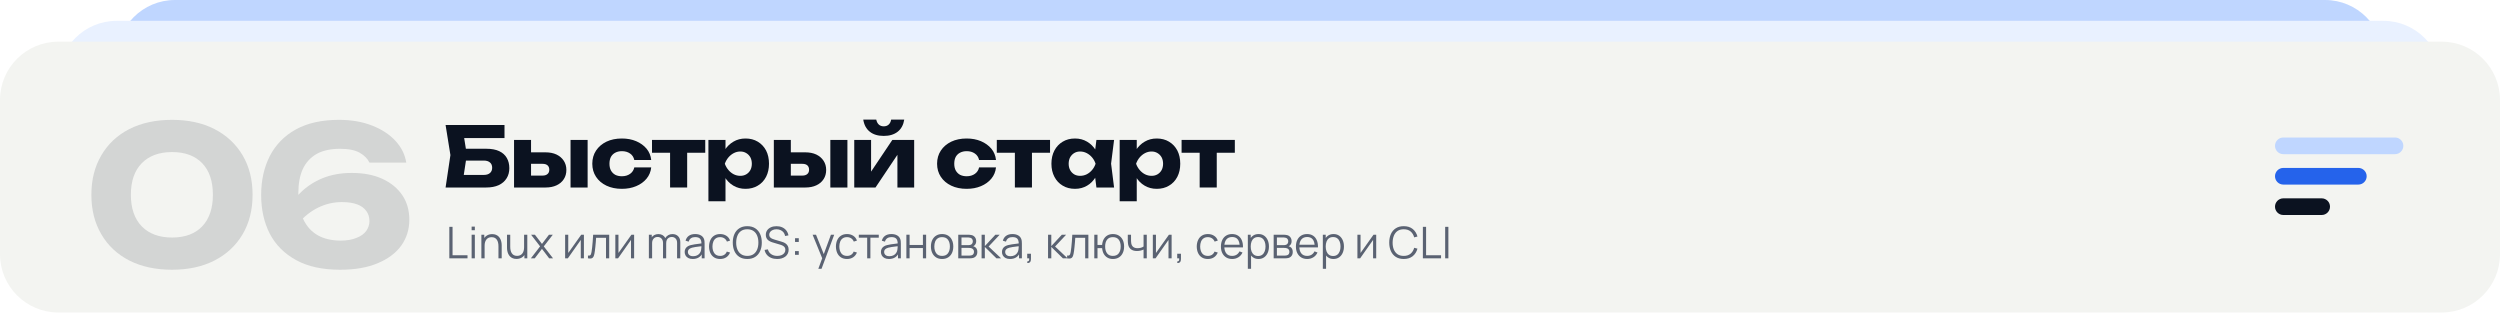
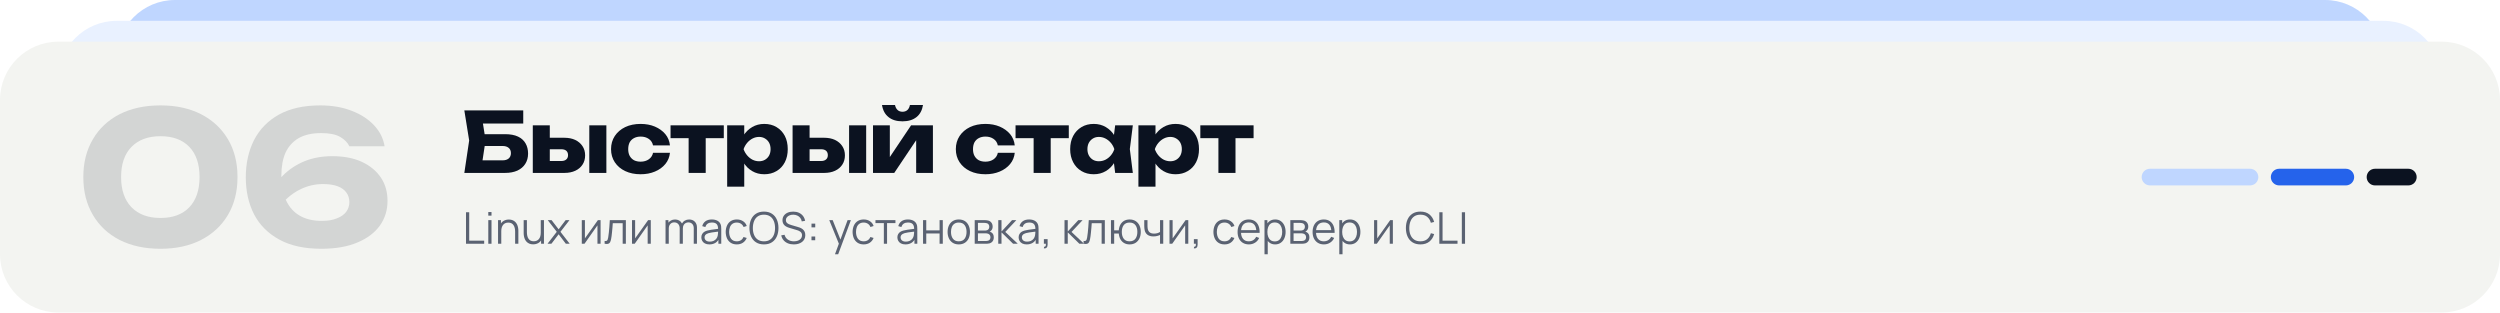
<svg xmlns="http://www.w3.org/2000/svg" width="1200" height="150" viewBox="0 0 1200 150" role="img" aria-labelledby="t d">
  <defs>
    <linearGradient id="cta" x1="0" y1="0" x2="1" y2="0.35">
      <stop offset="0" stop-color="#1D4ED8" />
      <stop offset=".45" stop-color="#2563EB" />
      <stop offset="1.4" stop-color="#38BDF8" />
    </linearGradient>
    <path id="U-zero" d="M463 -16Q335 -16 240 32Q145 81 94 169Q42 257 42 375Q42 493 94 581Q145 669 240 718Q335 766 463 766Q590 766 684 718Q779 669 831 581Q883 493 883 375Q883 257 831 169Q779 81 684 32Q590 -16 463 -16ZM463 152Q564 152 620 210Q676 269 676 375Q676 482 620 540Q564 598 463 598Q362 598 305 540Q248 482 248 375Q248 269 305 210Q362 152 463 152Z" />
    <path id="U-six" d="M449 766Q546 766 622 736Q697 707 744 656Q790 606 800 543H608Q594 573 558 594Q522 615 454 615Q381 615 332 588Q284 560 260 509Q237 458 237 383Q237 302 263 247Q289 192 338 164Q387 136 458 136Q507 136 540 150Q574 163 591 186Q608 210 608 238Q608 268 592 290Q576 313 544 325Q512 337 464 337Q400 337 342 309Q284 281 236 226L166 274Q197 336 246 384Q295 433 362 461Q430 489 515 489Q609 489 676 458Q743 427 780 372Q816 318 816 245Q816 169 774 110Q731 51 651 18Q571 -16 455 -16Q317 -16 226 34Q134 84 88 172Q43 260 43 374Q43 488 88 577Q134 666 224 716Q315 766 449 766Z" />
    <path id="U-uni0411" d="M204 465H535Q630 465 691 436Q752 407 782 354Q812 302 812 232Q812 162 779 110Q746 57 684 28Q622 0 535 0H47L105 389L47 750H754V593H176L255 688L302 393L251 56L172 151H508Q553 151 580 174Q606 197 606 237Q606 278 580 300Q553 323 508 323H204Z" />
    <path id="U-uni044B" d="M734 571H939V0H734ZM56 0V571H260V50L197 143H399Q437 143 458 162Q479 180 479 213Q479 247 458 266Q437 284 399 284H196V422H433Q509 422 565 396Q621 369 652 322Q684 274 684 211Q684 147 653 100Q622 52 566 26Q510 0 436 0Z" />
    <path id="U-uni0441" d="M737 241Q729 164 681 106Q633 48 556 16Q480 -16 385 -16Q280 -16 200 22Q120 60 75 128Q30 196 30 285Q30 375 75 443Q120 511 200 550Q280 588 385 588Q480 588 556 556Q633 523 681 466Q729 408 737 330H534Q523 381 483 408Q443 436 385 436Q340 436 306 418Q273 401 254 368Q236 334 236 285Q236 237 254 204Q273 170 306 152Q340 135 385 135Q443 135 484 164Q524 193 534 241Z" />
    <path id="U-uni0442" d="M231 501H436V0H231ZM14 571H653V417H14Z" />
    <path id="U-uni0440" d="M56 571H261V407L252 383V223L261 176V-165H56ZM196 285Q209 378 250 446Q292 513 356 550Q420 588 501 588Q585 588 648 550Q712 512 748 444Q783 376 783 285Q783 196 748 128Q712 59 648 22Q585 -16 501 -16Q420 -16 356 22Q292 59 251 127Q210 195 196 285ZM577 285Q577 328 560 361Q542 394 510 413Q479 432 439 432Q398 432 361 413Q324 394 296 361Q268 328 253 285Q268 243 296 210Q324 177 361 158Q398 140 439 140Q479 140 510 158Q542 177 560 210Q577 243 577 285Z" />
    <path id="U-uni0439" d="M56 0V571H258V111L214 125L513 571H775V0H574V473L618 458L311 0ZM410 619Q305 619 242 670Q179 720 164 815H320Q328 776 351 755Q374 734 410 734Q446 734 469 755Q492 776 499 815H656Q641 720 578 670Q514 619 410 619Z" />
    <path id="U-uni0430" d="M572 0 546 206 573 285 546 364 572 571H784L748 286L784 0ZM620 285Q606 195 564 127Q523 59 460 22Q396 -16 315 -16Q231 -16 168 22Q104 59 68 128Q32 196 32 285Q32 376 68 444Q104 512 168 550Q231 588 315 588Q396 588 460 550Q523 513 565 446Q607 378 620 285ZM239 285Q239 243 256 210Q274 177 305 158Q336 140 376 140Q418 140 455 158Q492 177 520 210Q548 243 562 285Q548 328 520 361Q492 394 455 413Q418 432 376 432Q336 432 305 413Q274 394 256 361Q239 328 239 285Z" />
    <path id="MR-L" d="M160 0V1440H307V141H991V0Z" />
    <path id="MR-i" d="M160 1285V1450H307V1285ZM160 0V1080H307V0Z" />
    <path id="MR-n" d="M920 0V551Q920 641 903 716Q886 792 848 848Q811 905 752 936Q692 967 607 967Q529 967 470 940Q410 913 370 862Q329 812 308 740Q287 668 287 576L183 599Q183 765 241 878Q299 991 401 1049Q503 1107 635 1107Q732 1107 804 1077Q877 1047 928 996Q978 945 1009 880Q1040 814 1054 740Q1068 667 1068 594V0ZM139 0V1080H272V814H287V0Z" />
    <path id="MR-u" d="M553 -27Q456 -27 384 3Q311 33 260 84Q210 135 179 200Q148 266 134 340Q120 413 120 486V1080H268V529Q268 440 285 364Q302 288 340 232Q377 175 436 144Q496 113 581 113Q659 113 718 140Q778 167 818 218Q859 268 880 340Q901 413 901 504L1005 481Q1005 315 947 202Q889 89 787 31Q685 -27 553 -27ZM916 0V266H901V1080H1048V0Z" />
    <path id="MR-x" d="M20 0 442 546 29 1080H205L528 659L848 1080H1024L611 546L1034 0H857L528 433L197 0Z" />
    <path id="MR-uni0438" d="M998 1080V0H855V841L263 0H139V1080H282V246L875 1080Z" />
    <path id="MR-uni043B" d="M40 0V129Q100 118 132 134Q163 151 178 190Q193 230 203 289Q219 387 232 505Q245 623 256 766Q266 908 277 1080H1011V0H865V939H413Q406 833 397 728Q388 623 378 526Q369 430 358 349Q347 268 335 209Q317 120 288 67Q258 14 200 -3Q142 -20 40 0Z" />
    <path id="MR-m" d="M1428 0 1429 709Q1429 834 1360 906Q1290 977 1183 977Q1122 977 1064 949Q1006 921 968 859Q931 797 931 697L844 722Q841 838 890 925Q938 1012 1024 1060Q1109 1109 1217 1109Q1380 1109 1478 1008Q1576 908 1576 737L1575 0ZM139 0V1080H271V814H287V0ZM785 0 786 699Q786 828 718 902Q649 977 537 977Q425 977 356 900Q287 824 287 697L199 745Q199 849 248 932Q297 1014 382 1062Q467 1109 575 1109Q678 1109 758 1065Q839 1021 885 937Q931 853 931 733L930 0Z" />
    <path id="MR-a" d="M449 -30Q327 -30 244 14Q162 58 121 131Q80 204 80 290Q80 378 116 440Q151 503 212 543Q274 583 355 604Q437 624 536 640Q636 655 732 666Q827 678 899 689L847 657Q850 817 785 894Q720 971 559 971Q448 971 372 921Q295 871 264 763L121 805Q158 950 270 1030Q382 1110 561 1110Q709 1110 812 1054Q916 999 959 894Q979 847 985 789Q991 731 991 671V0H860V271L898 255Q843 116 727 43Q611 -30 449 -30ZM466 97Q569 97 646 134Q723 171 770 236Q817 300 831 381Q843 433 844 496Q845 558 845 589L901 560Q826 550 738 540Q651 530 566 517Q482 504 414 486Q368 473 325 450Q282 426 254 387Q227 348 227 290Q227 243 250 199Q274 155 326 126Q379 97 466 97Z" />
    <path id="MR-c" d="M588 -30Q425 -30 312 43Q199 116 140 244Q82 373 80 540Q82 710 142 838Q202 967 315 1038Q428 1110 589 1110Q753 1110 874 1030Q996 950 1041 811L897 765Q859 862 776 916Q694 969 588 969Q469 969 391 914Q313 860 275 763Q237 666 236 540Q238 346 326 228Q414 111 588 111Q698 111 776 162Q853 212 893 309L1041 265Q981 121 865 46Q749 -30 588 -30Z" />
    <path id="MR-O" d="M723 -30Q508 -30 360 66Q212 161 136 330Q60 499 60 720Q60 941 136 1110Q212 1279 360 1374Q508 1470 723 1470Q939 1470 1086 1374Q1234 1279 1310 1110Q1387 941 1387 720Q1387 499 1310 330Q1234 161 1086 66Q939 -30 723 -30ZM723 111Q892 111 1005 188Q1118 265 1174 402Q1231 540 1231 720Q1231 900 1174 1037Q1118 1174 1005 1251Q892 1328 723 1329Q554 1329 442 1252Q330 1175 274 1038Q217 900 216 720Q215 540 272 404Q328 267 441 190Q554 112 723 111Z" />
    <path id="MR-S" d="M640 -30Q489 -30 368 20Q248 71 170 164Q91 257 67 385L217 410Q253 270 369 190Q485 111 646 111Q752 111 836 144Q920 178 968 240Q1016 302 1016 387Q1016 443 996 482Q976 522 943 548Q910 574 871 592Q832 609 795 620L430 729Q364 748 308 778Q252 807 210 848Q169 890 146 946Q123 1002 123 1074Q123 1196 187 1285Q251 1374 362 1422Q473 1470 615 1469Q759 1469 872 1418Q986 1367 1060 1272Q1134 1178 1158 1049L1004 1021Q989 1115 935 1184Q881 1253 798 1290Q714 1328 614 1329Q517 1329 442 1296Q366 1264 322 1208Q278 1152 278 1080Q278 1007 318 963Q359 919 418 894Q478 869 534 853L816 770Q860 758 920 736Q979 713 1036 672Q1092 630 1129 563Q1166 496 1166 393Q1166 293 1126 214Q1087 135 1016 81Q944 27 848 -2Q753 -30 640 -30Z" />
    <path id="MR-colon" d="M220 160V331H391V160ZM221 749V920H392V749Z" />
    <path id="MR-uni0443" d="M294 -480 503 87 506 -81 33 1080H189L577 109H513L871 1080H1021L441 -480Z" />
    <path id="MR-uni0441" d="M588 -30Q425 -30 312 43Q199 116 140 244Q82 373 80 540Q82 710 142 838Q202 967 315 1038Q428 1110 589 1110Q753 1110 874 1030Q996 950 1041 811L897 765Q859 862 776 916Q694 969 588 969Q469 969 391 914Q313 860 275 763Q237 666 236 540Q238 346 326 228Q414 111 588 111Q698 111 776 162Q853 212 893 309L1041 265Q981 121 865 46Q749 -30 588 -30Z" />
    <path id="MR-uni0442" d="M433 0V944H50V1080H963V944H580V0Z" />
    <path id="MR-uni0430" d="M449 -30Q327 -30 244 14Q162 58 121 131Q80 204 80 290Q80 378 116 440Q151 503 212 543Q274 583 355 604Q437 624 536 640Q636 655 732 666Q827 678 899 689L847 657Q850 817 785 894Q720 971 559 971Q448 971 372 921Q295 871 264 763L121 805Q158 950 270 1030Q382 1110 561 1110Q709 1110 812 1054Q916 999 959 894Q979 847 985 789Q991 731 991 671V0H860V271L898 255Q843 116 727 43Q611 -30 449 -30ZM466 97Q569 97 646 134Q723 171 770 236Q817 300 831 381Q843 433 844 496Q845 558 845 589L901 560Q826 550 738 540Q651 530 566 517Q482 504 414 486Q368 473 325 450Q282 426 254 387Q227 348 227 290Q227 243 250 199Q274 155 326 126Q379 97 466 97Z" />
    <path id="MR-uni043D" d="M139 0V1080H286V611H895V1080H1042V0H895V470H286V0Z" />
    <path id="MR-uni043E" d="M591 -30Q430 -30 316 43Q202 116 141 245Q80 374 80 541Q80 711 142 839Q204 967 318 1038Q433 1110 591 1110Q753 1110 868 1038Q982 965 1042 836Q1103 708 1103 541Q1103 371 1042 242Q981 114 866 42Q751 -30 591 -30ZM591 111Q771 111 859 230Q947 350 947 541Q947 737 858 853Q770 969 591 969Q470 969 392 914Q313 860 274 764Q236 667 236 541Q236 346 326 228Q416 111 591 111Z" />
    <path id="MR-uni0432" d="M139 0V1080H584Q618 1080 666 1076Q715 1072 757 1061Q848 1037 904 963Q959 889 959 785Q959 727 942 682Q924 636 892 603Q877 586 859 574Q841 561 824 553Q856 547 893 525Q951 491 981 434Q1011 376 1011 294Q1011 183 958 113Q905 43 816 17Q776 6 730 3Q683 0 642 0ZM287 125H635Q656 125 688 128Q720 132 745 138Q804 153 832 198Q859 244 859 298Q859 369 818 414Q776 460 707 470Q684 475 659 476Q634 477 614 477H287ZM287 603H589Q615 603 648 606Q680 610 704 619Q756 637 780 681Q805 725 805 777Q805 834 778 877Q752 920 699 937Q663 950 622 952Q580 954 569 954H287Z" />
    <path id="MR-uni043A" d="M139 0 140 1080H288V560L770 1080H966L460 540L1032 0H818L288 520V0Z" />
    <path id="MR-comma" d="M120 -209 129 -136Q169 -139 187 -120Q205 -101 209 -69Q213 -37 211 0H120V211H291V-40Q291 -132 244 -178Q198 -224 120 -209Z" />
    <path id="MR-uni044E" d="M990 -30Q847 -30 741 32Q635 93 572 204Q510 316 497 467H286V0H139V1080H286V613H496Q509 766 572 878Q636 989 742 1050Q849 1110 991 1110Q1152 1110 1266 1037Q1381 964 1442 836Q1502 708 1502 542Q1502 372 1440 243Q1379 114 1264 42Q1150 -30 990 -30ZM987 111Q1169 111 1258 230Q1346 348 1346 541Q1346 738 1256 854Q1167 969 988 969Q817 969 726 856Q635 742 635 542Q635 346 724 228Q814 111 987 111Z" />
    <path id="MR-uni0447" d="M801 0V402Q747 375 668 355Q589 335 498 335Q334 335 232 408Q130 481 99 619Q89 660 86 706Q82 752 81 789Q80 826 80 842V1080H228V842Q228 809 230 767Q232 725 239 685Q259 576 330 520Q400 464 528 464Q608 464 680 484Q751 505 801 540V1080H948V0Z" />
    <path id="MR-uni0435" d="M597 -30Q439 -30 324 40Q208 110 144 237Q80 364 80 535Q80 712 143 841Q206 970 320 1040Q435 1110 591 1110Q751 1110 864 1036Q977 963 1035 826Q1093 689 1088 499H938V551Q934 761 848 868Q761 975 595 975Q421 975 328 862Q236 749 236 540Q236 336 328 224Q421 111 591 111Q707 111 794 164Q880 218 930 319L1067 266Q1003 125 878 48Q754 -30 597 -30ZM184 499V622H1009V499Z" />
    <path id="MR-uni0440" d="M625 -30Q476 -30 373 46Q270 121 217 250Q164 380 164 541Q164 705 218 834Q271 962 375 1036Q479 1110 631 1110Q779 1110 885 1035Q991 960 1048 831Q1104 702 1104 541Q1104 379 1047 250Q990 121 883 46Q776 -30 625 -30ZM139 -480V1080H271V267H287V-480ZM610 107Q723 107 798 164Q873 221 910 320Q948 418 948 541Q948 663 911 761Q874 859 798 916Q723 973 607 973Q494 973 420 918Q345 863 308 766Q271 668 271 541Q271 416 308 318Q345 219 420 163Q495 107 610 107Z" />
    <path id="MR-C" d="M723 -30Q508 -30 360 66Q212 161 136 330Q60 499 60 720Q60 941 136 1110Q212 1279 360 1374Q508 1470 723 1470Q974 1470 1133 1342Q1292 1213 1351 997L1201 958Q1155 1129 1036 1229Q917 1329 723 1329Q554 1329 442 1252Q330 1175 274 1038Q217 900 215 720Q214 540 270 403Q327 266 440 188Q554 111 723 111Q917 111 1036 212Q1155 312 1201 482L1351 443Q1292 227 1133 98Q974 -30 723 -30Z" />
    <path id="MR-I" d="M160 0V1440H307V0Z" />
  </defs>
  <rect x="56" y="0" width="1088" height="60" rx="28" fill="#BFD6FF" fill-opacity="1" />
  <rect x="28" y="10" width="1144" height="60" rx="28" fill="#E9F1FF" />
  <rect x="0" y="20" width="1200" height="130" rx="28" fill="#F3F4F1" />
  <g fill="#0B1220" fill-opacity="0.14">
-     <use href="#U-zero" transform="matrix(0.092 0 0 -0.092 40.0 128.0)" />
-     <use href="#U-six" transform="matrix(0.092 0 0 -0.092 121.4 128.0)" />
+     <use href="#U-zero" transform="matrix(0.088 0 0 -0.088 36.3 118.0)" />
+     <use href="#U-six" transform="matrix(0.088 0 0 -0.088 114.2 118.0)" />
  </g>
  <g fill="#0B1220">
-     <use href="#U-uni0411" transform="matrix(0.04 0 0 -0.04 212.0 90.0)" />
-     <use href="#U-uni044B" transform="matrix(0.04 0 0 -0.04 244.5 90.0)" />
-     <use href="#U-uni0441" transform="matrix(0.04 0 0 -0.04 283.1 90.0)" />
-     <use href="#U-uni0442" transform="matrix(0.04 0 0 -0.04 312.4 90.0)" />
-     <use href="#U-uni0440" transform="matrix(0.04 0 0 -0.04 337.8 90.0)" />
-     <use href="#U-uni044B" transform="matrix(0.04 0 0 -0.04 369.2 90.0)" />
-     <use href="#U-uni0439" transform="matrix(0.04 0 0 -0.04 407.8 90.0)" />
-     <use href="#U-uni0441" transform="matrix(0.04 0 0 -0.04 448.6 90.0)" />
-     <use href="#U-uni0442" transform="matrix(0.04 0 0 -0.04 477.9 90.0)" />
-     <use href="#U-uni0430" transform="matrix(0.04 0 0 -0.04 503.4 90.0)" />
-     <use href="#U-uni0440" transform="matrix(0.04 0 0 -0.04 535.2 90.0)" />
-     <use href="#U-uni0442" transform="matrix(0.04 0 0 -0.04 566.6 90.0)" />
+     <use href="#U-uni0411" transform="matrix(0.04 0 0 -0.04 221.0 83.0)" />
+     <use href="#U-uni044B" transform="matrix(0.04 0 0 -0.04 253.5 83.0)" />
+     <use href="#U-uni0441" transform="matrix(0.04 0 0 -0.04 292.1 83.0)" />
+     <use href="#U-uni0442" transform="matrix(0.04 0 0 -0.04 321.3 83.0)" />
+     <use href="#U-uni0440" transform="matrix(0.04 0 0 -0.04 346.8 83.0)" />
+     <use href="#U-uni044B" transform="matrix(0.04 0 0 -0.04 378.2 83.0)" />
+     <use href="#U-uni0439" transform="matrix(0.04 0 0 -0.04 416.8 83.0)" />
+     <use href="#U-uni0441" transform="matrix(0.04 0 0 -0.04 457.6 83.0)" />
+     <use href="#U-uni0442" transform="matrix(0.04 0 0 -0.04 486.9 83.0)" />
+     <use href="#U-uni0430" transform="matrix(0.04 0 0 -0.04 512.4 83.0)" />
+     <use href="#U-uni0440" transform="matrix(0.04 0 0 -0.04 544.2 83.0)" />
+     <use href="#U-uni0442" transform="matrix(0.04 0 0 -0.04 575.6 83.0)" />
  </g>
  <g fill="#5A6272">
-     <use href="#MR-L" transform="matrix(0.0105 0 0 -0.0105 214.0 124.0)" />
-     <use href="#MR-i" transform="matrix(0.0105 0 0 -0.0105 224.7 124.0)" />
-     <use href="#MR-n" transform="matrix(0.0105 0 0 -0.0105 229.6 124.0)" />
-     <use href="#MR-u" transform="matrix(0.0105 0 0 -0.0105 242.1 124.0)" />
-     <use href="#MR-x" transform="matrix(0.0105 0 0 -0.0105 254.6 124.0)" />
-     <use href="#MR-uni0438" transform="matrix(0.0105 0 0 -0.0105 269.8 124.0)" />
-     <use href="#MR-uni043B" transform="matrix(0.0105 0 0 -0.0105 281.8 124.0)" />
-     <use href="#MR-uni0438" transform="matrix(0.0105 0 0 -0.0105 293.9 124.0)" />
-     <use href="#MR-m" transform="matrix(0.0105 0 0 -0.0105 310.0 124.0)" />
-     <use href="#MR-a" transform="matrix(0.0105 0 0 -0.0105 327.8 124.0)" />
-     <use href="#MR-c" transform="matrix(0.0105 0 0 -0.0105 339.5 124.0)" />
-     <use href="#MR-O" transform="matrix(0.0105 0 0 -0.0105 351.1 124.0)" />
-     <use href="#MR-S" transform="matrix(0.0105 0 0 -0.0105 366.3 124.0)" />
-     <use href="#MR-colon" transform="matrix(0.0105 0 0 -0.0105 379.3 124.0)" />
-     <use href="#MR-uni0443" transform="matrix(0.0105 0 0 -0.0105 389.7 124.0)" />
-     <use href="#MR-uni0441" transform="matrix(0.0105 0 0 -0.0105 400.4 124.0)" />
-     <use href="#MR-uni0442" transform="matrix(0.0105 0 0 -0.0105 411.7 124.0)" />
-     <use href="#MR-uni0430" transform="matrix(0.0105 0 0 -0.0105 422.0 124.0)" />
-     <use href="#MR-uni043D" transform="matrix(0.0105 0 0 -0.0105 433.6 124.0)" />
-     <use href="#MR-uni043E" transform="matrix(0.0105 0 0 -0.0105 446.0 124.0)" />
-     <use href="#MR-uni0432" transform="matrix(0.0105 0 0 -0.0105 458.5 124.0)" />
-     <use href="#MR-uni043A" transform="matrix(0.0105 0 0 -0.0105 469.7 124.0)" />
-     <use href="#MR-uni0430" transform="matrix(0.0105 0 0 -0.0105 480.1 124.0)" />
-     <use href="#MR-comma" transform="matrix(0.0105 0 0 -0.0105 491.8 124.0)" />
-     <use href="#MR-uni043A" transform="matrix(0.0105 0 0 -0.0105 501.6 124.0)" />
-     <use href="#MR-uni043B" transform="matrix(0.0105 0 0 -0.0105 511.8 124.0)" />
-     <use href="#MR-uni044E" transform="matrix(0.0105 0 0 -0.0105 523.8 124.0)" />
-     <use href="#MR-uni0447" transform="matrix(0.0105 0 0 -0.0105 540.5 124.0)" />
-     <use href="#MR-uni0438" transform="matrix(0.0105 0 0 -0.0105 551.9 124.0)" />
-     <use href="#MR-comma" transform="matrix(0.0105 0 0 -0.0105 563.8 124.0)" />
-     <use href="#MR-uni0441" transform="matrix(0.0105 0 0 -0.0105 573.6 124.0)" />
-     <use href="#MR-uni0435" transform="matrix(0.0105 0 0 -0.0105 585.2 124.0)" />
-     <use href="#MR-uni0440" transform="matrix(0.0105 0 0 -0.0105 597.5 124.0)" />
-     <use href="#MR-uni0432" transform="matrix(0.0105 0 0 -0.0105 609.9 124.0)" />
-     <use href="#MR-uni0435" transform="matrix(0.0105 0 0 -0.0105 621.2 124.0)" />
-     <use href="#MR-uni0440" transform="matrix(0.0105 0 0 -0.0105 633.5 124.0)" />
-     <use href="#MR-uni0438" transform="matrix(0.0105 0 0 -0.0105 650.1 124.0)" />
-     <use href="#MR-C" transform="matrix(0.0105 0 0 -0.0105 666.2 124.0)" />
-     <use href="#MR-L" transform="matrix(0.0105 0 0 -0.0105 681.3 124.0)" />
-     <use href="#MR-I" transform="matrix(0.0105 0 0 -0.0105 692.0 124.0)" />
+     <use href="#MR-L" transform="matrix(0.0105 0 0 -0.0105 222.0 117.0)" />
+     <use href="#MR-i" transform="matrix(0.0105 0 0 -0.0105 232.7 117.0)" />
+     <use href="#MR-n" transform="matrix(0.0105 0 0 -0.0105 237.6 117.0)" />
+     <use href="#MR-u" transform="matrix(0.0105 0 0 -0.0105 250.1 117.0)" />
+     <use href="#MR-x" transform="matrix(0.0105 0 0 -0.0105 262.6 117.0)" />
+     <use href="#MR-uni0438" transform="matrix(0.0105 0 0 -0.0105 277.8 117.0)" />
+     <use href="#MR-uni043B" transform="matrix(0.0105 0 0 -0.0105 289.8 117.0)" />
+     <use href="#MR-uni0438" transform="matrix(0.0105 0 0 -0.0105 301.9 117.0)" />
+     <use href="#MR-m" transform="matrix(0.0105 0 0 -0.0105 318.0 117.0)" />
+     <use href="#MR-a" transform="matrix(0.0105 0 0 -0.0105 335.8 117.0)" />
+     <use href="#MR-c" transform="matrix(0.0105 0 0 -0.0105 347.5 117.0)" />
+     <use href="#MR-O" transform="matrix(0.0105 0 0 -0.0105 359.1 117.0)" />
+     <use href="#MR-S" transform="matrix(0.0105 0 0 -0.0105 374.3 117.0)" />
+     <use href="#MR-colon" transform="matrix(0.0105 0 0 -0.0105 387.2 117.0)" />
+     <use href="#MR-uni0443" transform="matrix(0.0105 0 0 -0.0105 397.7 117.0)" />
+     <use href="#MR-uni0441" transform="matrix(0.0105 0 0 -0.0105 408.4 117.0)" />
+     <use href="#MR-uni0442" transform="matrix(0.0105 0 0 -0.0105 419.7 117.0)" />
+     <use href="#MR-uni0430" transform="matrix(0.0105 0 0 -0.0105 429.9 117.0)" />
+     <use href="#MR-uni043D" transform="matrix(0.0105 0 0 -0.0105 441.6 117.0)" />
+     <use href="#MR-uni043E" transform="matrix(0.0105 0 0 -0.0105 454.0 117.0)" />
+     <use href="#MR-uni0432" transform="matrix(0.0105 0 0 -0.0105 466.4 117.0)" />
+     <use href="#MR-uni043A" transform="matrix(0.0105 0 0 -0.0105 477.7 117.0)" />
+     <use href="#MR-uni0430" transform="matrix(0.0105 0 0 -0.0105 488.1 117.0)" />
+     <use href="#MR-comma" transform="matrix(0.0105 0 0 -0.0105 499.8 117.0)" />
+     <use href="#MR-uni043A" transform="matrix(0.0105 0 0 -0.0105 509.5 117.0)" />
+     <use href="#MR-uni043B" transform="matrix(0.0105 0 0 -0.0105 519.7 117.0)" />
+     <use href="#MR-uni044E" transform="matrix(0.0105 0 0 -0.0105 531.8 117.0)" />
+     <use href="#MR-uni0447" transform="matrix(0.0105 0 0 -0.0105 548.4 117.0)" />
+     <use href="#MR-uni0438" transform="matrix(0.0105 0 0 -0.0105 559.9 117.0)" />
+     <use href="#MR-comma" transform="matrix(0.0105 0 0 -0.0105 571.8 117.0)" />
+     <use href="#MR-uni0441" transform="matrix(0.0105 0 0 -0.0105 581.6 117.0)" />
+     <use href="#MR-uni0435" transform="matrix(0.0105 0 0 -0.0105 593.2 117.0)" />
+     <use href="#MR-uni0440" transform="matrix(0.0105 0 0 -0.0105 605.5 117.0)" />
+     <use href="#MR-uni0432" transform="matrix(0.0105 0 0 -0.0105 617.9 117.0)" />
+     <use href="#MR-uni0435" transform="matrix(0.0105 0 0 -0.0105 629.2 117.0)" />
+     <use href="#MR-uni0440" transform="matrix(0.0105 0 0 -0.0105 641.4 117.0)" />
+     <use href="#MR-uni0438" transform="matrix(0.0105 0 0 -0.0105 658.1 117.0)" />
+     <use href="#MR-C" transform="matrix(0.0105 0 0 -0.0105 674.2 117.0)" />
+     <use href="#MR-L" transform="matrix(0.0105 0 0 -0.0105 689.2 117.0)" />
+     <use href="#MR-I" transform="matrix(0.0105 0 0 -0.0105 700.0 117.0)" />
  </g>
-   <rect x="1092.0" y="66.0" width="61.6" height="8.0" rx="4.0" fill="#BFD6FF" fill-opacity="1" />
-   <rect x="1092.0" y="80.6" width="44.0" height="8.0" rx="4.0" fill="#2563EB" fill-opacity="1" />
-   <rect x="1092.0" y="95.2" width="26.4" height="8.0" rx="4.0" fill="#0B1220" fill-opacity="1" />
+   <rect x="1028.00" y="81.00" width="56.00" height="8.00" rx="4.00" fill="#BFD6FF" fill-opacity="1" />
+   <rect x="1090.00" y="81.00" width="40.00" height="8.00" rx="4.00" fill="#2563EB" fill-opacity="1" />
+   <rect x="1136.00" y="81.00" width="24.00" height="8.00" rx="4.00" fill="#0B1220" fill-opacity="1" />
</svg>
